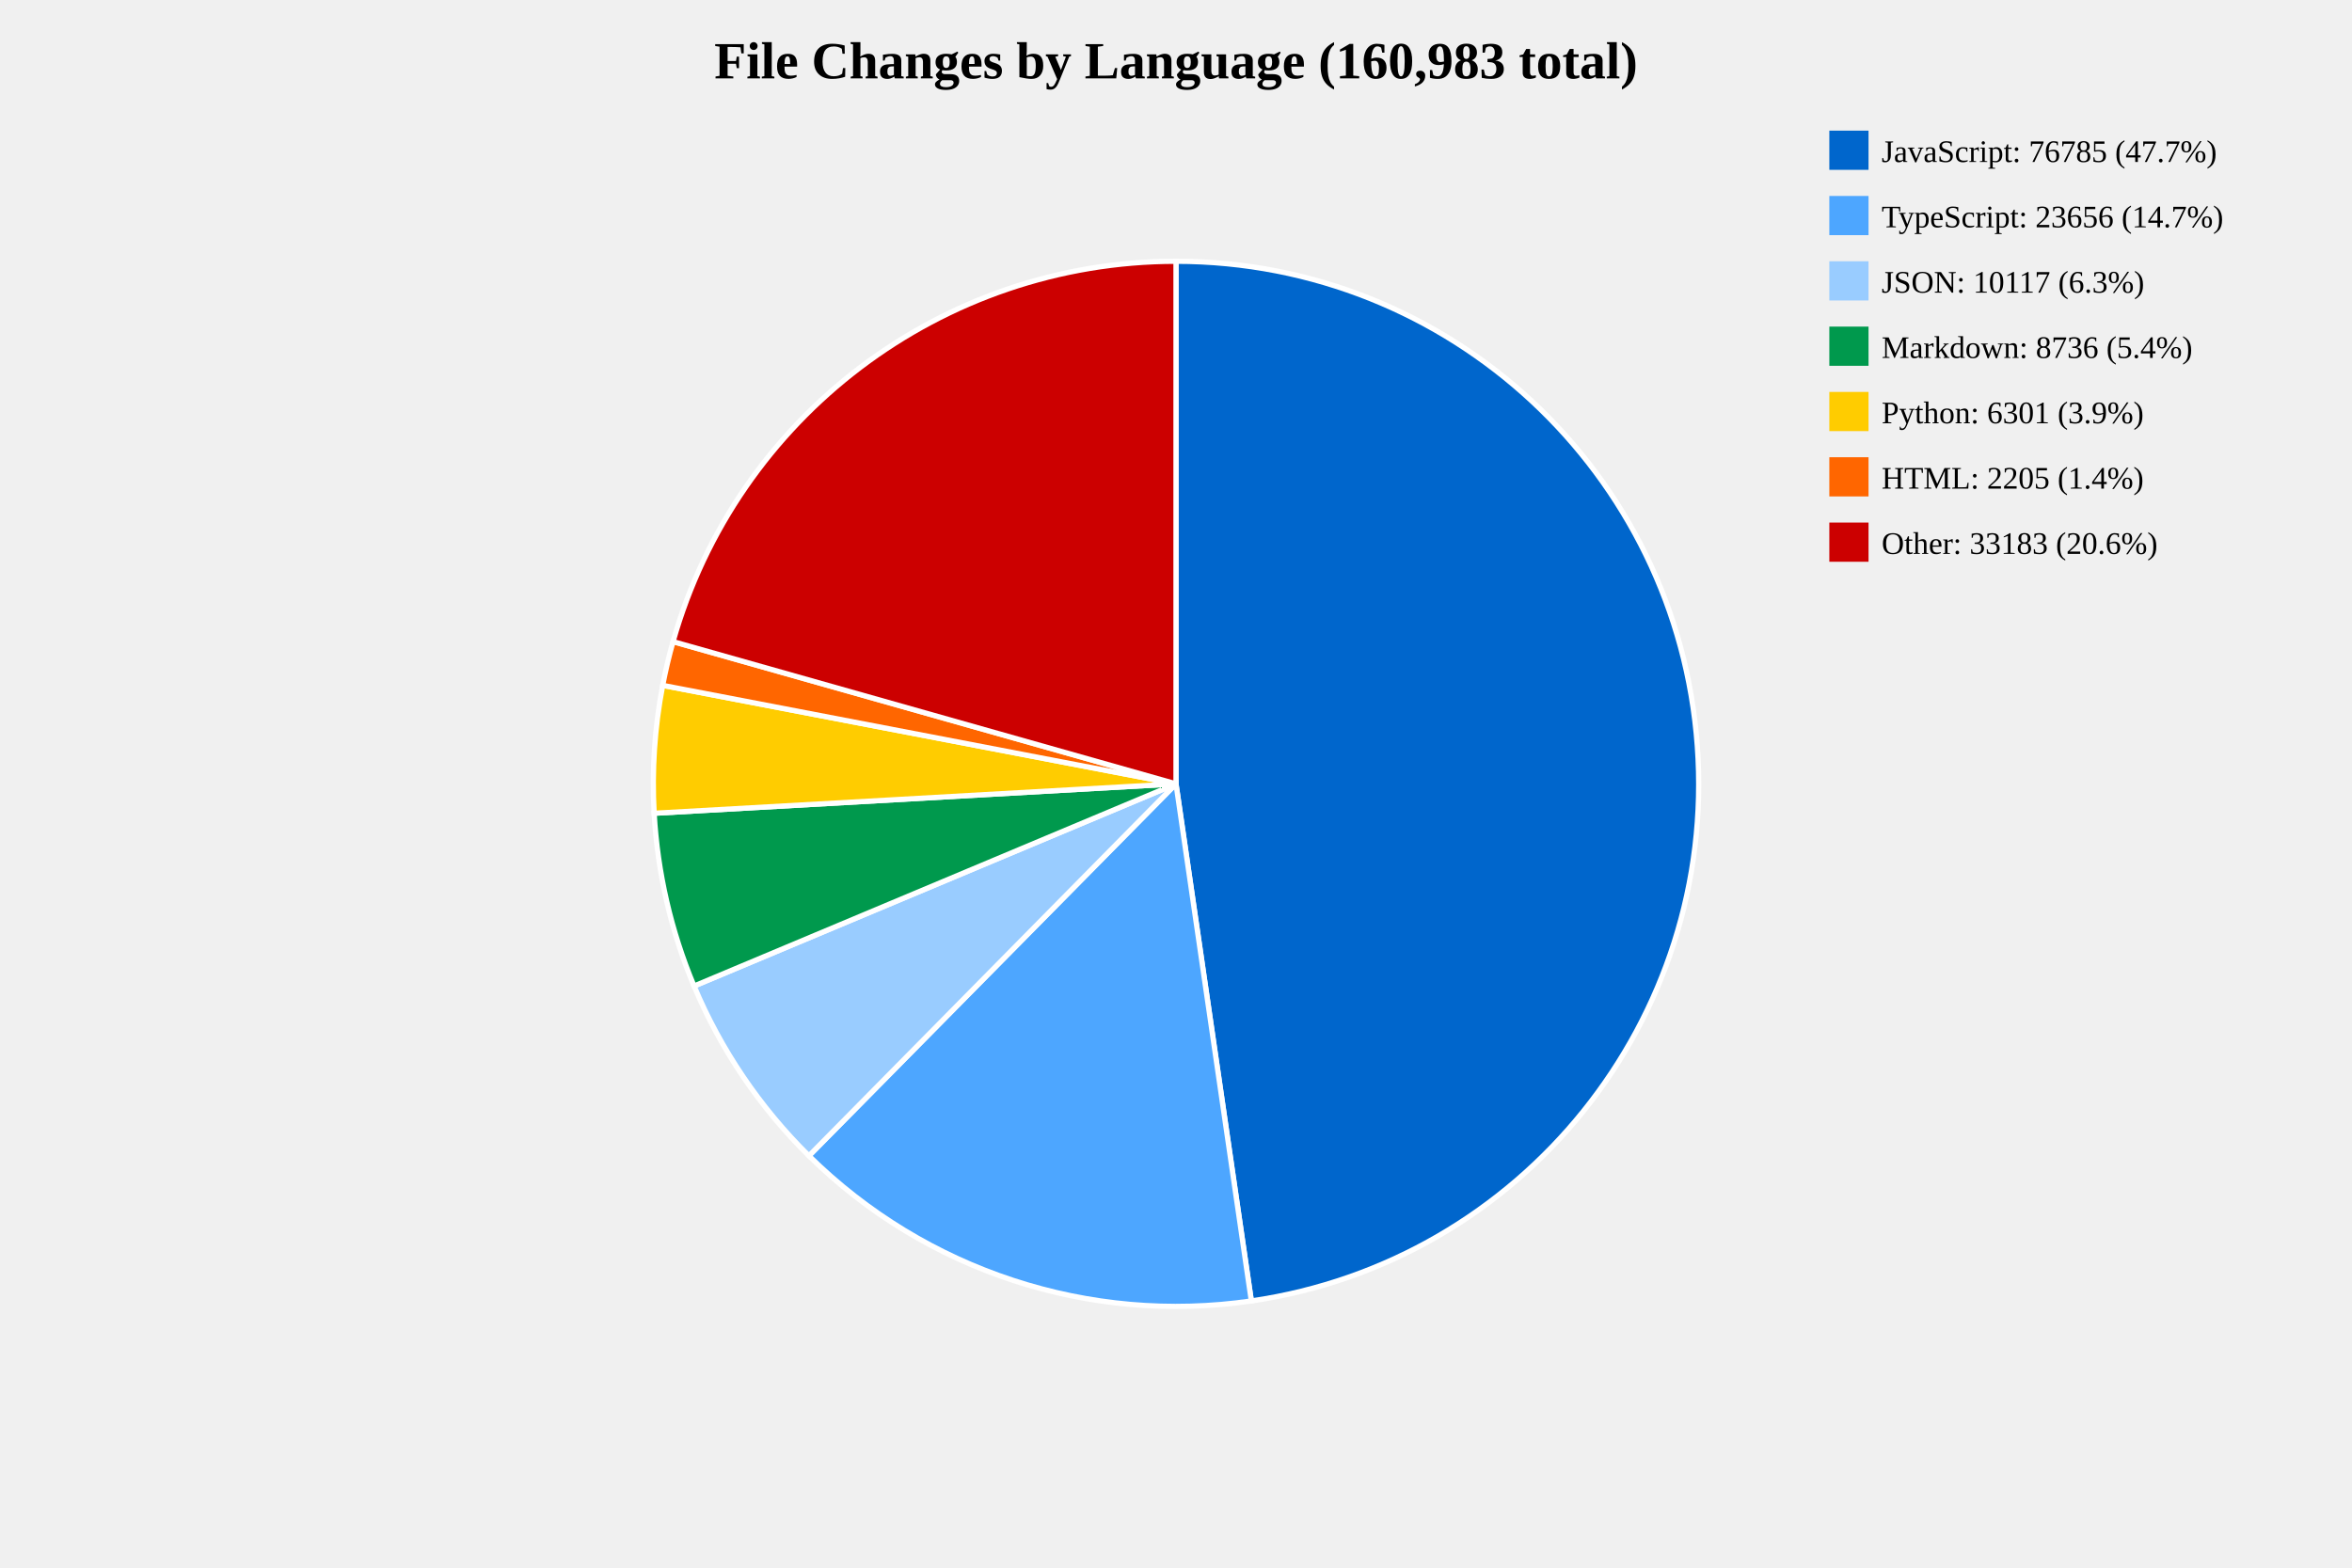
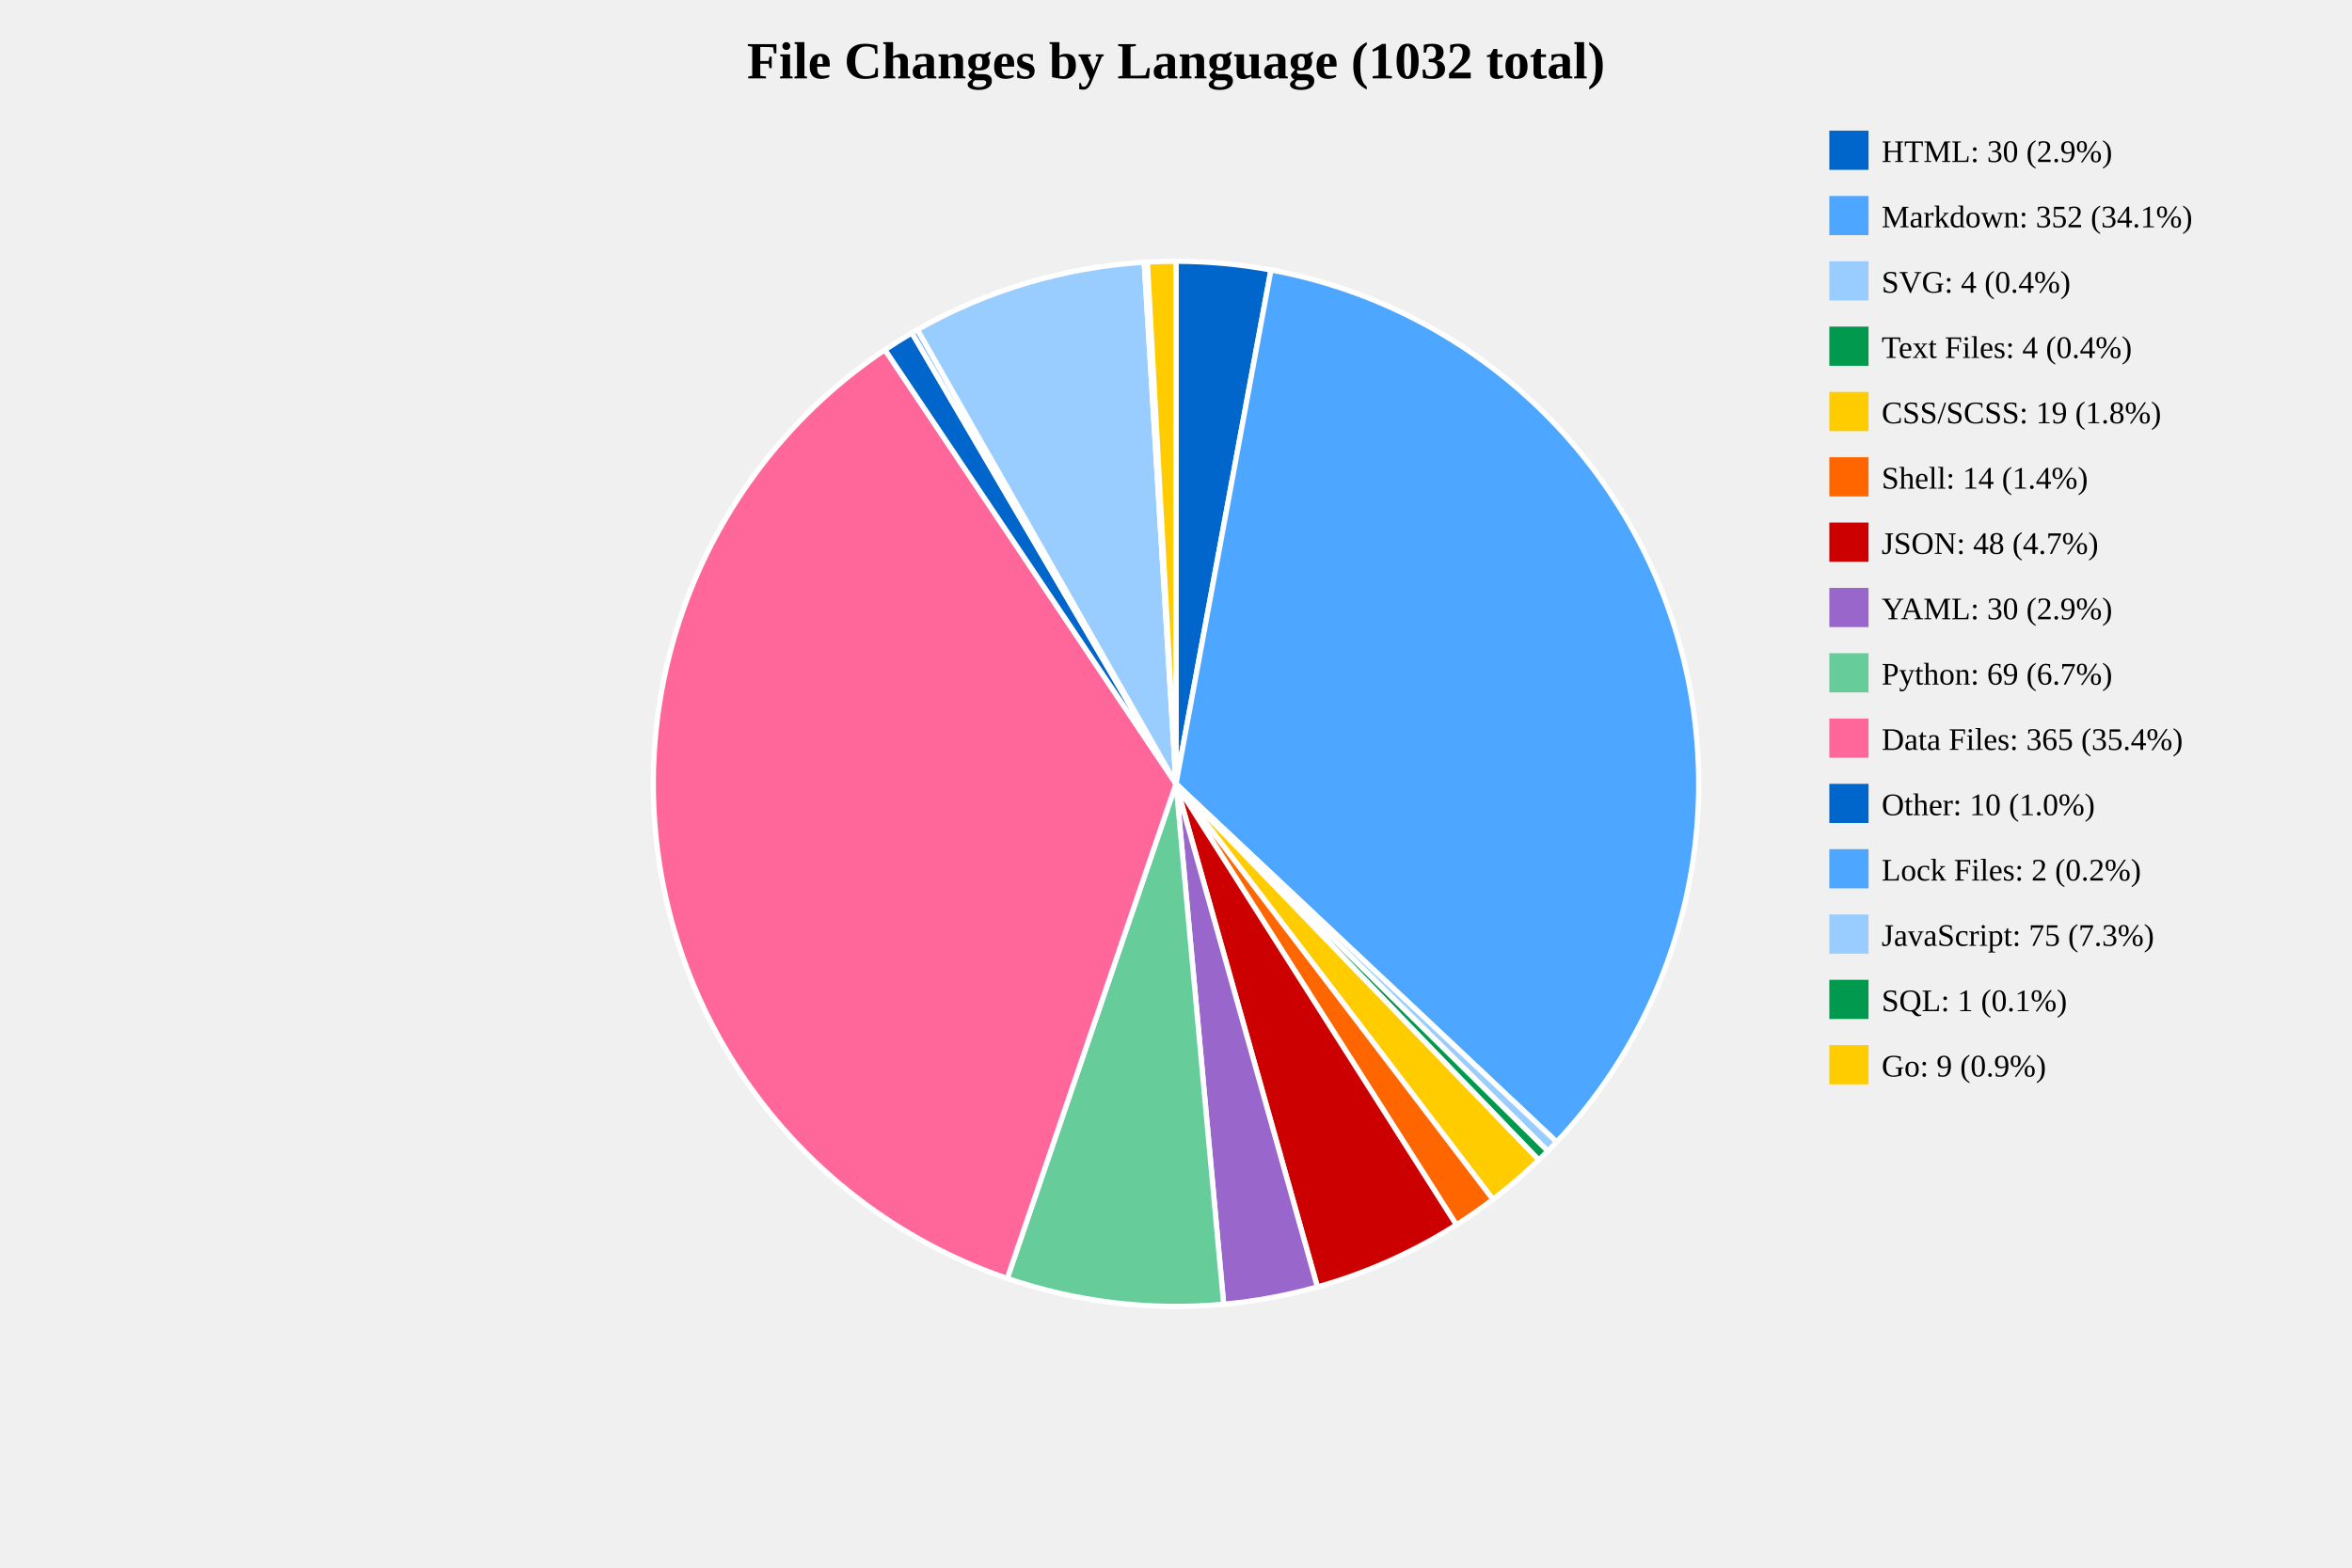
<svg xmlns="http://www.w3.org/2000/svg" width="900" height="600">
-   <text x="450.0" y="30" text-anchor="middle" font-size="20" font-weight="bold">File Changes by Language (160,983 total)</text>
-   <path d="M 450.0,300.0 L 450.0,100.0 A 200.0,200.0 0 0,1 478.832,497.911 Z" fill="#0066cc" stroke="white" stroke-width="2" />
+   <text x="450.0" y="30" text-anchor="middle" font-size="20" font-weight="bold">File Changes by Language (1032 total)</text>
+   <path d="M 450.0,300.0 L 450.0,100.0 A 200.0,200.0 0 0,1 486.327,103.327 Z" fill="#0066cc" stroke="white" stroke-width="2" />
  <rect x="700" y="50" width="15" height="15" fill="#0066cc" />
-   <text x="720" y="62" font-size="12">JavaScript: 76785 (47.7%)</text>
-   <path d="M 450.0,300.0 L 478.832,497.911 A 200.0,200.0 0 0,1 309.539,442.375 Z" fill="#4da6ff" stroke="white" stroke-width="2" />
+   <text x="720" y="62" font-size="12">HTML: 30 (2.9%)</text>
+   <path d="M 450.0,300.0 L 486.327,103.327 A 200.0,200.0 0 0,1 595.66,437.051 Z" fill="#4da6ff" stroke="white" stroke-width="2" />
  <rect x="700" y="75" width="15" height="15" fill="#4da6ff" />
-   <text x="720" y="87" font-size="12">TypeScript: 23656 (14.7%)</text>
-   <path d="M 450.0,300.0 L 309.539,442.375 A 200.0,200.0 0 0,1 265.578,377.386 Z" fill="#99ccff" stroke="white" stroke-width="2" />
+   <text x="720" y="87" font-size="12">Markdown: 352 (34.1%)</text>
+   <path d="M 450.0,300.0 L 595.66,437.051 A 200.0,200.0 0 0,1 592.28,440.558 Z" fill="#99ccff" stroke="white" stroke-width="2" />
  <rect x="700" y="100" width="15" height="15" fill="#99ccff" />
-   <text x="720" y="112" font-size="12">JSON: 10117 (6.3%)</text>
-   <path d="M 450.0,300.0 L 265.578,377.386 A 200.0,200.0 0 0,1 250.317,311.26 Z" fill="#00994d" stroke="white" stroke-width="2" />
+   <text x="720" y="112" font-size="12">SVG: 4 (0.4%)</text>
+   <path d="M 450.0,300.0 L 592.28,440.558 A 200.0,200.0 0 0,1 588.815,443.981 Z" fill="#00994d" stroke="white" stroke-width="2" />
  <rect x="700" y="125" width="15" height="15" fill="#00994d" />
-   <text x="720" y="137" font-size="12">Markdown: 8736 (5.4%)</text>
-   <path d="M 450.0,300.0 L 250.317,311.26 A 200.0,200.0 0 0,1 253.584,262.307 Z" fill="#ffcc00" stroke="white" stroke-width="2" />
+   <text x="720" y="137" font-size="12">Text Files: 4 (0.4%)</text>
+   <path d="M 450.0,300.0 L 588.815,443.981 A 200.0,200.0 0 0,1 571.269,459.041 Z" fill="#ffcc00" stroke="white" stroke-width="2" />
  <rect x="700" y="150" width="15" height="15" fill="#ffcc00" />
-   <text x="720" y="162" font-size="12">Python: 6301 (3.9%)</text>
-   <path d="M 450.0,300.0 L 253.584,262.307 A 200.0,200.0 0 0,1 257.551,245.564 Z" fill="#ff6600" stroke="white" stroke-width="2" />
+   <text x="720" y="162" font-size="12">CSS/SCSS: 19 (1.8%)</text>
+   <path d="M 450.0,300.0 L 571.269,459.041 A 200.0,200.0 0 0,1 557.289,468.787 Z" fill="#ff6600" stroke="white" stroke-width="2" />
  <rect x="700" y="175" width="15" height="15" fill="#ff6600" />
-   <text x="720" y="187" font-size="12">HTML: 2205 (1.4%)</text>
-   <path d="M 450.0,300.0 L 257.551,245.564 A 200.0,200.0 0 0,1 450,100.0 Z" fill="#cc0000" stroke="white" stroke-width="2" />
+   <text x="720" y="187" font-size="12">Shell: 14 (1.4%)</text>
+   <path d="M 450.0,300.0 L 557.289,468.787 A 200.0,200.0 0 0,1 504.112,492.541 Z" fill="#cc0000" stroke="white" stroke-width="2" />
  <rect x="700" y="200" width="15" height="15" fill="#cc0000" />
-   <text x="720" y="212" font-size="12">Other: 33183 (20.6%)</text>
+   <text x="720" y="212" font-size="12">JSON: 48 (4.7%)</text>
+   <path d="M 450.0,300.0 L 504.112,492.541 A 200.0,200.0 0 0,1 468.24,499.167 Z" fill="#9966cc" stroke="white" stroke-width="2" />
+   <rect x="700" y="225" width="15" height="15" fill="#9966cc" />
+   <text x="720" y="237" font-size="12">YAML: 30 (2.9%)</text>
+   <path d="M 450.0,300.0 L 468.24,499.167 A 200.0,200.0 0 0,1 385.424,489.288 Z" fill="#66cc99" stroke="white" stroke-width="2" />
+   <rect x="700" y="250" width="15" height="15" fill="#66cc99" />
+   <text x="720" y="262" font-size="12">Python: 69 (6.7%)</text>
+   <path d="M 450.0,300.0 L 385.424,489.288 A 200.0,200.0 0 0,1 338.633,133.875 Z" fill="#ff6699" stroke="white" stroke-width="2" />
+   <rect x="700" y="275" width="15" height="15" fill="#ff6699" />
+   <text x="720" y="287" font-size="12">Data Files: 365 (35.4%)</text>
+   <path d="M 450.0,300.0 L 338.633,133.875 A 200.0,200.0 0 0,1 348.947,127.407 Z" fill="#0066cc" stroke="white" stroke-width="2" />
+   <rect x="700" y="300" width="15" height="15" fill="#0066cc" />
+   <text x="720" y="312" font-size="12">Other: 10 (1.0%)</text>
+   <path d="M 450.0,300.0 L 348.947,127.407 A 200.0,200.0 0 0,1 351.056,126.189 Z" fill="#4da6ff" stroke="white" stroke-width="2" />
+   <rect x="700" y="325" width="15" height="15" fill="#4da6ff" />
+   <text x="720" y="337" font-size="12">Lock Files: 2 (0.2%)</text>
+   <path d="M 450.0,300.0 L 351.056,126.189 A 200.0,200.0 0 0,1 437.831,100.371 Z" fill="#99ccff" stroke="white" stroke-width="2" />
+   <rect x="700" y="350" width="15" height="15" fill="#99ccff" />
+   <text x="720" y="362" font-size="12">JavaScript: 75 (7.3%)</text>
+   <path d="M 450.0,300.0 L 437.831,100.371 A 200.0,200.0 0 0,1 439.046,100.3 Z" fill="#00994d" stroke="white" stroke-width="2" />
+   <rect x="700" y="375" width="15" height="15" fill="#00994d" />
+   <text x="720" y="387" font-size="12">SQL: 1 (0.1%)</text>
+   <path d="M 450.0,300.0 L 439.046,100.3 A 200.0,200.0 0 0,1 450,100.0 Z" fill="#ffcc00" stroke="white" stroke-width="2" />
+   <rect x="700" y="400" width="15" height="15" fill="#ffcc00" />
+   <text x="720" y="412" font-size="12">Go: 9 (0.9%)</text>
</svg>
